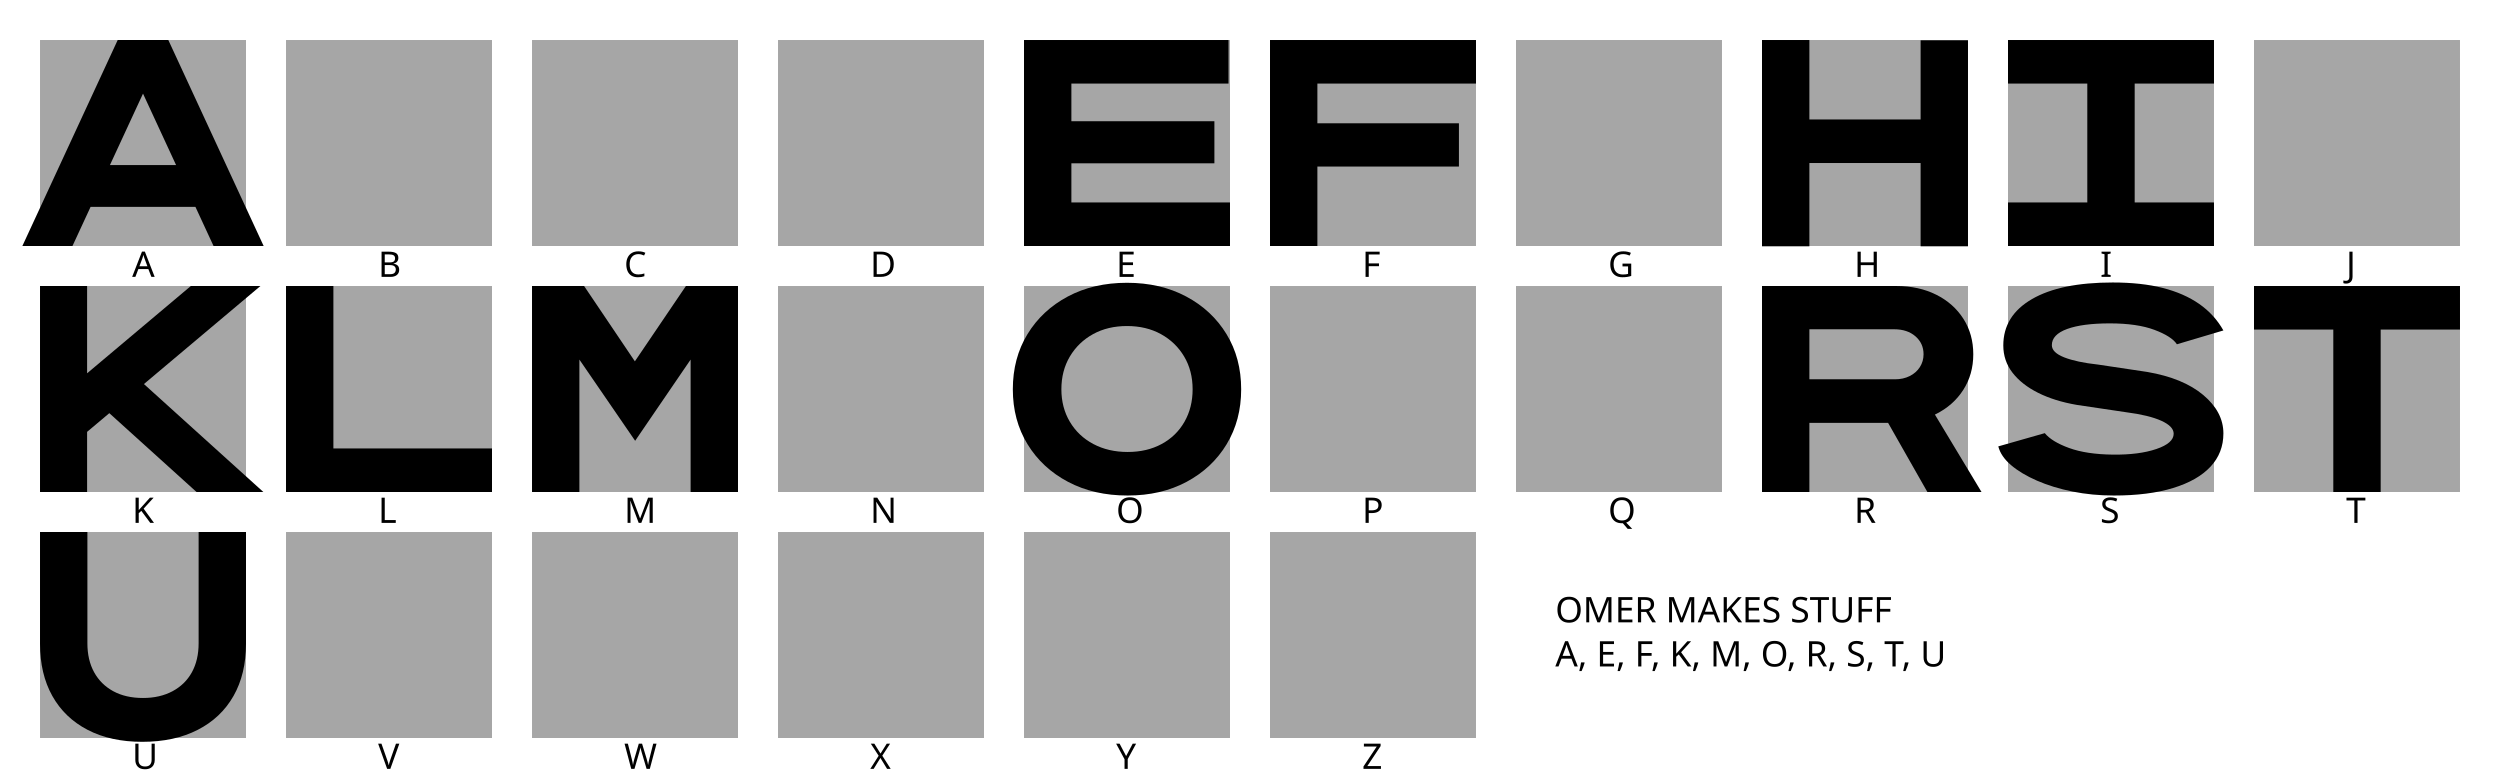
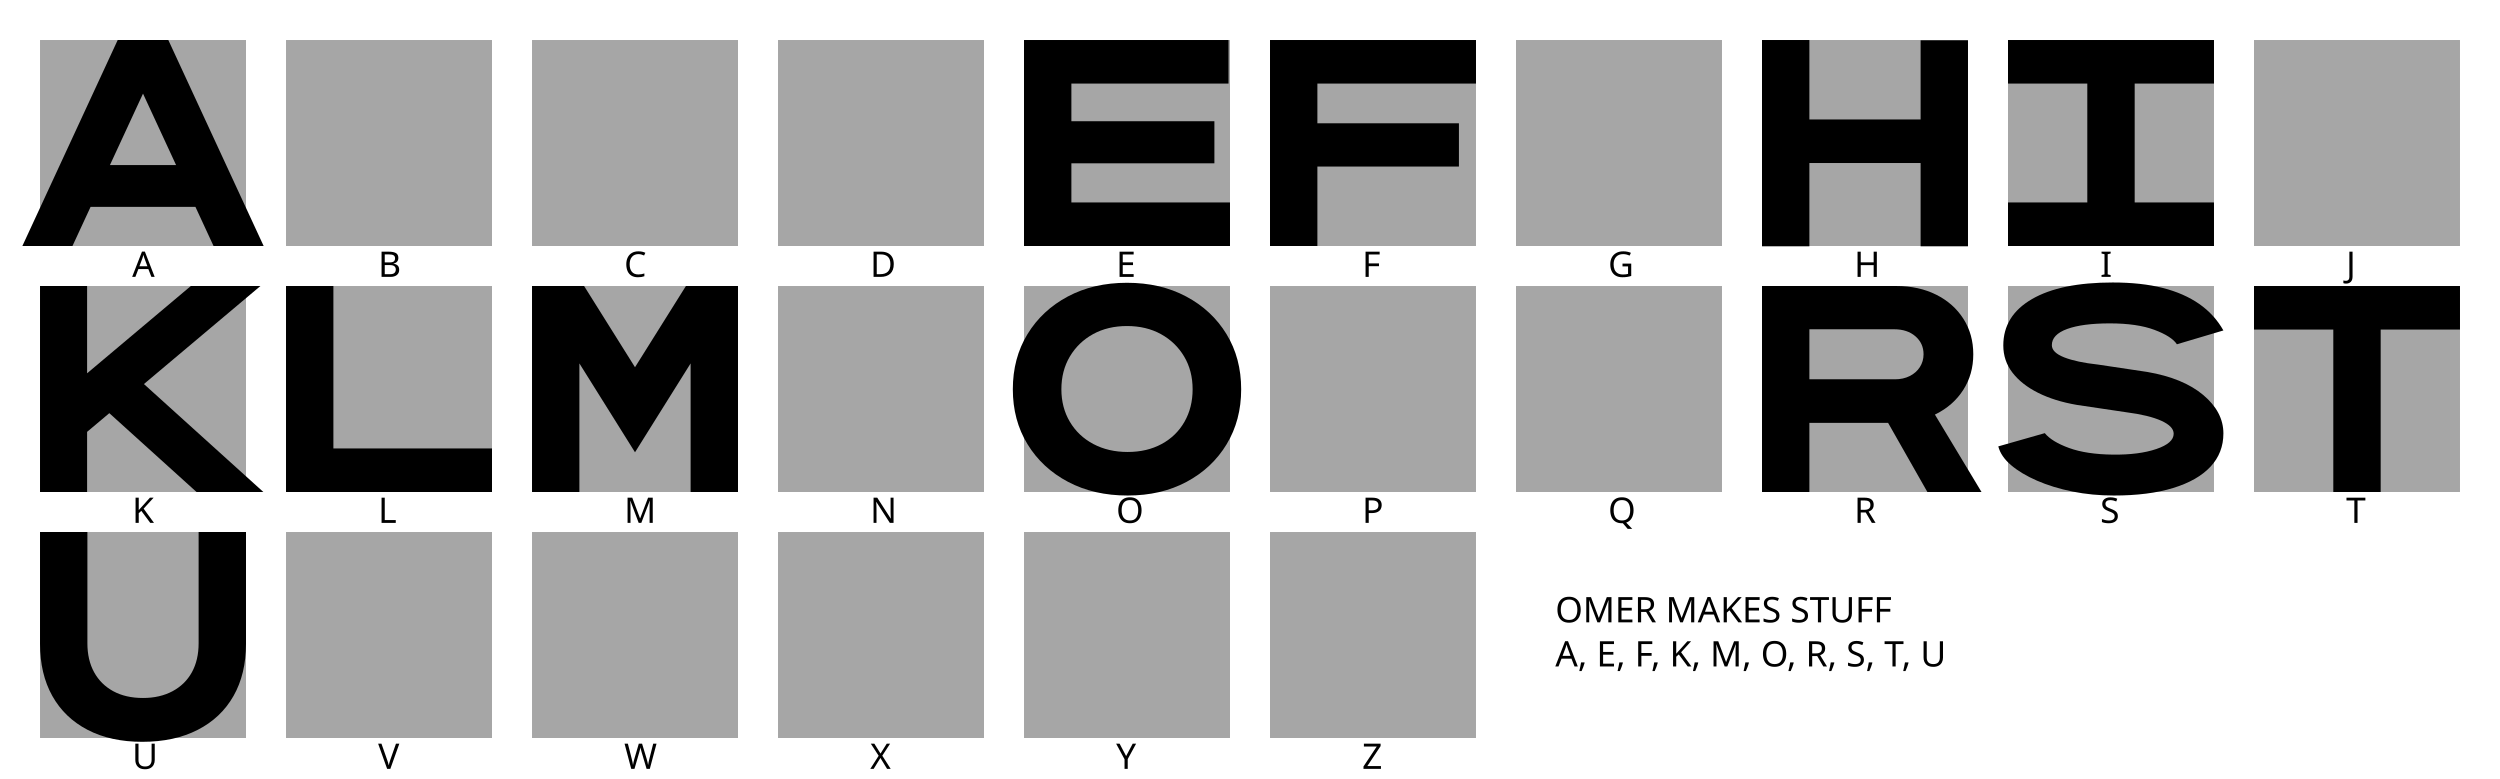
<svg xmlns="http://www.w3.org/2000/svg" width="8496" height="2644" version="1.1" id="svg1">
  <defs id="defs1">
    <path id="prefix__A" d="M5313.999 1849.526h3288.998v709.316H5313.999z" />
    <path id="prefix__i" d="M136 836h700v163H136z" />
    <path id="prefix__j" d="M136 836h700v163H136z" />
    <path id="prefix__k" d="M136 836h700v163H136z" />
    <path id="prefix__l" d="M136 836h700v163H136z" />
    <path id="prefix__m" d="M136 836h700v163H136z" />
    <path id="prefix__n" d="M136 836h700v163H136z" />
    <path id="prefix__o" d="M136 836h700v163H136z" />
    <path id="prefix__p" d="M136 836h700v163H136z" />
    <path id="prefix__g" d="M136 836h700v163H136z" />
    <path id="prefix__h" d="M136 836h700v163H136z" />
    <path id="prefix__q" d="M136 836h700v163H136z" />
    <path id="prefix__r" d="M136 836h700v163H136z" />
    <path id="prefix__s" d="M136 836h700v163H136z" />
    <path id="prefix__t" d="M136 836h700v163H136z" />
    <path id="prefix__u" d="M136 836h700v163H136z" />
    <path id="prefix__v" d="M136 836h700v163H136z" />
    <path id="prefix__w" d="M136 836h700v163H136z" />
    <path id="prefix__x" d="M136 836h700v163H136z" />
    <path id="prefix__y" d="M136 836h700v163H136z" />
    <path id="prefix__z" d="M136 836h700v163H136z" />
    <path id="prefix__a" d="M136 836h700v163H136z" />
    <path id="prefix__b" d="M136 836h700v163H136z" />
    <path id="prefix__c" d="M136 836h700v163H136z" />
    <path id="prefix__d" d="M136 836h700v163H136z" />
    <path id="prefix__e" d="M136 836h700v163H136z" />
    <path id="prefix__f" d="M136 836h700v163H136z" />
  </defs>
  <g id="layer2">
    <g id="g30" font-weight="400" font-size="120px" font-family="Fira Code">
      <text id="guide-text-z" x="4180.001" y="1672">
        <tspan x="4629.078" y="2613" id="tspan2">Z</tspan>
      </text>
      <text id="guide-text-y" x="3344.001" y="1672">
        <tspan x="3793.078" y="2613" id="tspan3">Y</tspan>
      </text>
      <text id="guide-text-x" x="2508" y="1672">
        <tspan x="2957.077" y="2613" id="tspan4">X</tspan>
      </text>
      <text id="guide-text-w" x="1672" y="1672">
        <tspan x="2121.077" y="2613" id="tspan5">W</tspan>
      </text>
      <text id="guide-text-v" x="836" y="1672">
        <tspan x="1285.077" y="2613" id="tspan6">V</tspan>
      </text>
      <text id="guide-text-u" y="1672">
        <tspan x="449.077" y="2613" id="tspan7">U</tspan>
      </text>
      <text id="guide-text-t" x="7524.002" y="836">
        <tspan x="7973.079" y="1777" id="tspan8">T</tspan>
      </text>
      <text id="guide-text-s" x="6688.002" y="836">
        <tspan x="7137.079" y="1777" id="tspan9">S</tspan>
      </text>
      <text id="guide-text-r" x="5852.002" y="836">
        <tspan x="6301.079" y="1777" id="tspan10">R</tspan>
      </text>
      <text id="guide-text-q" x="5016.001" y="836">
        <tspan x="5465.078" y="1777" id="tspan11">Q</tspan>
      </text>
      <text id="guide-text-p" x="4180.001" y="836">
        <tspan x="4629.078" y="1777" id="tspan12">P</tspan>
      </text>
      <text id="guide-text-o" x="3344.001" y="836">
        <tspan x="3793.078" y="1777" id="tspan13">O</tspan>
      </text>
      <text id="guide-text-n" x="2508.001" y="836">
        <tspan x="2957.078" y="1777" id="tspan14">N</tspan>
      </text>
      <text id="guide-text-m" x="1672" y="836">
        <tspan x="2121.077" y="1777" id="tspan15">M</tspan>
      </text>
      <text id="guide-text-l" x="836" y="836">
        <tspan x="1285.077" y="1777" id="tspan16">L</tspan>
      </text>
      <text id="guide-text-k" y="836">
        <tspan x="449.077" y="1777" id="tspan17">K</tspan>
      </text>
      <text id="guide-text-j" x="7524.002">
        <tspan x="7973.079" y="941" id="tspan18">J</tspan>
      </text>
      <text id="guide-text-i" x="6688.002">
        <tspan x="7137.079" y="941" id="tspan19">I</tspan>
      </text>
      <text id="guide-text-h" x="5852.002">
        <tspan x="6301.079" y="941" id="tspan20">H</tspan>
      </text>
      <text id="guide-text-g" x="5016.001">
        <tspan x="5465.078" y="941" id="tspan21">G</tspan>
      </text>
      <text id="guide-text-f" x="4180.001">
        <tspan x="4629.078" y="941" id="tspan22">F</tspan>
      </text>
      <text id="guide-text-e" x="3344.001">
        <tspan x="3793.078" y="941" id="tspan23">E</tspan>
      </text>
      <text id="guide-text-d" x="2508.001">
        <tspan x="2957.078" y="941" id="tspan24">D</tspan>
      </text>
      <text id="guide-text-c" x="1672">
        <tspan x="2121.077" y="941" id="tspan25">C</tspan>
      </text>
      <text id="guide-text-b" x="836">
        <tspan x="1285.077" y="941" id="tspan26">B</tspan>
      </text>
      <text id="guide-text-a">
        <tspan x="449.077" y="941" id="tspan27">A</tspan>
      </text>
      <text x="-59.723" id="text30" y="160.475">
        <tspan x="5285.477" y="2115" id="tspan28">OMER MAKES STUFF</tspan>
        <tspan x="5285.477" y="2265" id="tspan30">
          <tspan dx="0 0 0 0 0 0 0 0 0 0 0 0 0 0 0 0 0 0 0 0 0 0 0 0 0 0 0 0 0" id="tspan29">A, E, F, K, M, O, R, S, T, U</tspan>
        </tspan>
      </text>
    </g>
    <g id="guide-squares" fill-opacity="0.35">
      <path id="guide-square-a" d="M 136,136 H 836 V 836 H 136 Z" />
      <path id="guide-square-b" d="m 972,136 h 700 V 836 H 972 Z" />
      <path id="guide-square-c" d="m 1808,136 h 700 v 700 h -700 z" />
      <path id="guide-square-d" d="m 2644,136 h 700 v 700 h -700 z" />
      <path id="guide-square-e" d="m 3480,136 h 700 v 700 h -700 z" />
      <path id="guide-square-f" d="m 4316,136 h 700 v 700 h -700 z" />
      <path id="guide-square-g" d="m 5152,136 h 700 v 700 h -700 z" />
      <path id="guide-square-h" d="m 5988,136 h 700 v 700 h -700 z" />
      <path id="guide-square-i" d="m 6824,136 h 700 v 700 h -700 z" />
      <path id="guide-square-j" d="m 7660,136 h 700 v 700 h -700 z" />
      <path id="guide-square-k" d="m 136,972 h 700 v 700 H 136 Z" />
      <path id="guide-square-l" d="m 972,972 h 700 v 700 H 972 Z" />
      <path id="guide-square-m" d="m 1808,972 h 700 v 700 h -700 z" />
      <path id="guide-square-n" d="m 2644,972 h 700 v 700 h -700 z" />
      <path id="guide-square-o" d="m 3480,972 h 700 v 700 h -700 z" />
      <path id="guide-square-p" d="m 4316,972 h 700 v 700 h -700 z" />
      <path id="guide-square-q" d="m 5152,972 h 700 v 700 h -700 z" />
      <path id="guide-square-r" d="m 5988,972 h 700 v 700 h -700 z" />
      <path id="guide-square-s" d="m 6824,972 h 700 v 700 h -700 z" />
      <path id="guide-square-t" d="m 7660,972 h 700 v 700 h -700 z" />
      <path id="guide-square-u" d="m 136,1808 h 700 v 700 H 136 Z" />
      <path id="guide-square-v" d="m 972,1808 h 700 v 700 H 972 Z" />
      <path id="guide-square-w" d="m 1808,1808 h 700 v 700 h -700 z" />
      <path id="guide-square-x" d="m 2644,1808 h 700 v 700 h -700 z" />
      <path id="guide-square-y" d="m 3480,1808 h 700 v 700 h -700 z" />
      <path id="guide-square-z" d="m 4316,1808 h 700 v 700 h -700 z" />
    </g>
  </g>
  <g id="chars">
    <path id="char-u" d="m 836,1808 v 379.723 c 0,68.487 -14.135,127.617 -42.406,177.389 -28.271,49.773 -68.885,88.197 -121.843,115.273 C 618.793,2507.461 556.08,2521 483.611,2521 c -71.672,0 -133.589,-13.539 -185.751,-40.615 -52.162,-27.076 -92.179,-65.501 -120.051,-115.273 C 149.936,2315.34 136,2256.21 136,2187.723 V 1808 h 161 v 377.864 c 0,38.182 7.636,71.114 22.909,98.795 15.273,27.682 36.989,49.159 65.148,64.432 C 413.216,2364.364 446.864,2372 486,2372 c 38.182,0 71.591,-7.636 100.227,-22.909 28.636,-15.273 50.591,-36.75 65.864,-64.432 C 667.364,2256.977 675,2224.046 675,2185.864 V 1808" />
    <path id="char-t" d="M 7929.5,1672 V 1120 H 7660 V 972 h 700 v 148 h -269.5 v 552 z" />
    <path id="char-s" d="m 6949,1472 c 15.745,19.333 43.299,36.167 82.662,50.5 39.363,14.333 89.103,21.833 149.221,22.5 58.686,0.667 107.711,-5.667 147.073,-19 39.363,-13.333 59.044,-30.667 59.044,-52 0,-16.667 -13.956,-31.333 -41.868,-44 -27.912,-12.667 -67.632,-22.333 -119.162,-29 l -168.153,-25 c -50.351,-8.667 -94.166,-22.333 -131.445,-41 -37.279,-18.667 -66.328,-41.5 -87.146,-68.5 -20.818,-27 -31.227,-57.833 -31.227,-92.5 0,-67.333 32.438,-119.833 97.313,-157.5 64.875,-37.667 156.378,-56.5 274.509,-56.5 64.875,0 121.52,6.167 169.934,18.5 48.414,12.333 89.808,30.5 124.183,54.5 34.374,24 61.728,54 82.062,90 l -158,47 c -11.806,-18 -37.261,-34.333 -76.367,-49 -39.106,-14.667 -89.648,-22 -151.628,-22 -61.979,0 -110.308,6.333 -144.987,19 -34.679,12.667 -52.018,31 -52.018,55 0,16.667 14.019,30.5 42.057,41.5 28.038,11 66.406,19.167 115.104,24.5 l 167.004,25 c 81.485,14 144.995,40.167 190.531,78.5 45.536,38.333 68.304,81.833 68.304,130.5 0,44 -14.619,81.667 -43.858,113 -29.239,31.333 -71.659,55.5 -127.26,72.5 -55.602,17 -122.707,25.5 -201.316,25.5 -48.891,0 -95.625,-4.5 -140.202,-13.5 -44.577,-9 -84.84,-21.333 -120.79,-37 -35.949,-15.667 -65.428,-33.333 -88.435,-53 -23.008,-19.667 -37.387,-40.833 -43.139,-63.5 z" />
    <path id="char-r" d="M 5988,1672 V 972 h 457 c 50.667,0 95.667,9.833 135,29.5 39.333,19.667 70.167,47 92.5,82 22.333,35 33.5,75.167 33.5,120.5 0,45.333 -11.333,85.667 -34,121 -22.667,35.333 -53.833,62.833 -93.5,82.5 -39.667,19.667 -85.167,29.5 -136.5,29.5 h -293 v 235 z m 562,0 -158,-278 121,-89 221,367 z m -401,-383 h 291 c 18.667,0 35.333,-3.667 50,-11 14.667,-7.333 26.167,-17.5 34.5,-30.5 8.333,-13 12.5,-27.5 12.5,-43.5 0,-24.667 -9.167,-45 -27.5,-61 -18.333,-16 -42.5,-24 -72.5,-24 h -288 z" />
    <path id="char-o" d="M 3830 961 C 3754.379 961 3687.415 976.5 3629.109 1007.5 C 3570.803 1038.5 3525.041 1081.167 3491.824 1135.5 C 3458.608 1189.833 3442 1252.333 3442 1323 C 3442 1393 3458.608 1455.167 3491.824 1509.5 C 3525.041 1563.833 3570.979 1606.5 3629.639 1637.5 C 3688.298 1668.5 3755.793 1684 3832.121 1684 C 3907.742 1684 3974.528 1668.5 4032.481 1637.5 C 4090.433 1606.5 4135.842 1563.833 4168.705 1509.5 C 4201.568 1455.167 4218 1393 4218 1323 C 4218 1252.333 4201.392 1189.833 4168.176 1135.5 C 4134.959 1081.167 4089.197 1038.5 4030.891 1007.5 C 3972.585 976.5 3905.621 961 3830 961 z M 3830 1108 C 3873.638 1108 3912.099 1117.167 3945.383 1135.5 C 3978.666 1153.833 4004.924 1179.167 4024.154 1211.5 C 4043.385 1243.833 4053 1281 4053 1323 C 4053 1364.333 4043.755 1401.167 4025.264 1433.5 C 4006.773 1465.833 3980.885 1491 3947.602 1509 C 3914.318 1527 3875.857 1536 3832.219 1536 C 3788.58 1536 3749.75 1527 3715.727 1509 C 3681.703 1491 3655.076 1465.833 3635.846 1433.5 C 3616.615 1401.167 3607 1364.333 3607 1323 C 3607 1281 3616.615 1243.833 3635.846 1211.5 C 3655.076 1179.167 3681.334 1153.833 3714.617 1135.5 C 3747.901 1117.167 3786.362 1108 3830 1108 z " />
-     <path id="char-m" d="M 1969,1672 H 1808 V 972 h 177 L 2157.536,1228 2331,972 h 177 v 700 H 2347 V 1222 L 2158.466,1498 1969,1222 Z" />
+     <path id="char-m" d="M 1969,1672 H 1808 V 972 h 177 l 173,276 173,-276 h 177 v 700 h -161 v -437 l -189,302 -189,-302 z" />
    <path id="char-l" d="M 972,1672 V 972 h 161 v 552 h 539 v 148 z" />
    <path id="char-k" d="M 885,972 229,1524 V 1324.994 L 648.5,972 Z m 10,700 H 667.91 L 293.9,1333.967 396,1221 Z m -759,0 V 972 h 160 v 700 z" />
    <path id="char-i" d="M 6824,836 V 688 h 269.5 V 284 H 6824 V 136 h 700 V 284 H 7254.5 V 688 H 7524 v 148 z" />
    <path id="char-h" d="M 6527,837 V 137 h 161 v 700 z m -539,0 V 136 h 161 v 701 z m 75,-283 V 406 h 550 v 148 z" />
    <path id="char-f" d="M 4316,836 V 136 h 700 v 148 h -539 v 135 h 481 v 147 h -481 v 270 z" />
    <path id="char-e" d="M 3480,836 V 136 h 695 v 148 h -534 v 128 h 486 v 143 h -486 v 133 h 539 v 148 z" />
    <path id="char-a" d="M 572,136 896,836 H 725.705 l -324,-700 z m -1.705,0 -324,700 H 76 L 400,136 Z M 256,703 V 561 h 461 v 142 z" />
  </g>
</svg>
